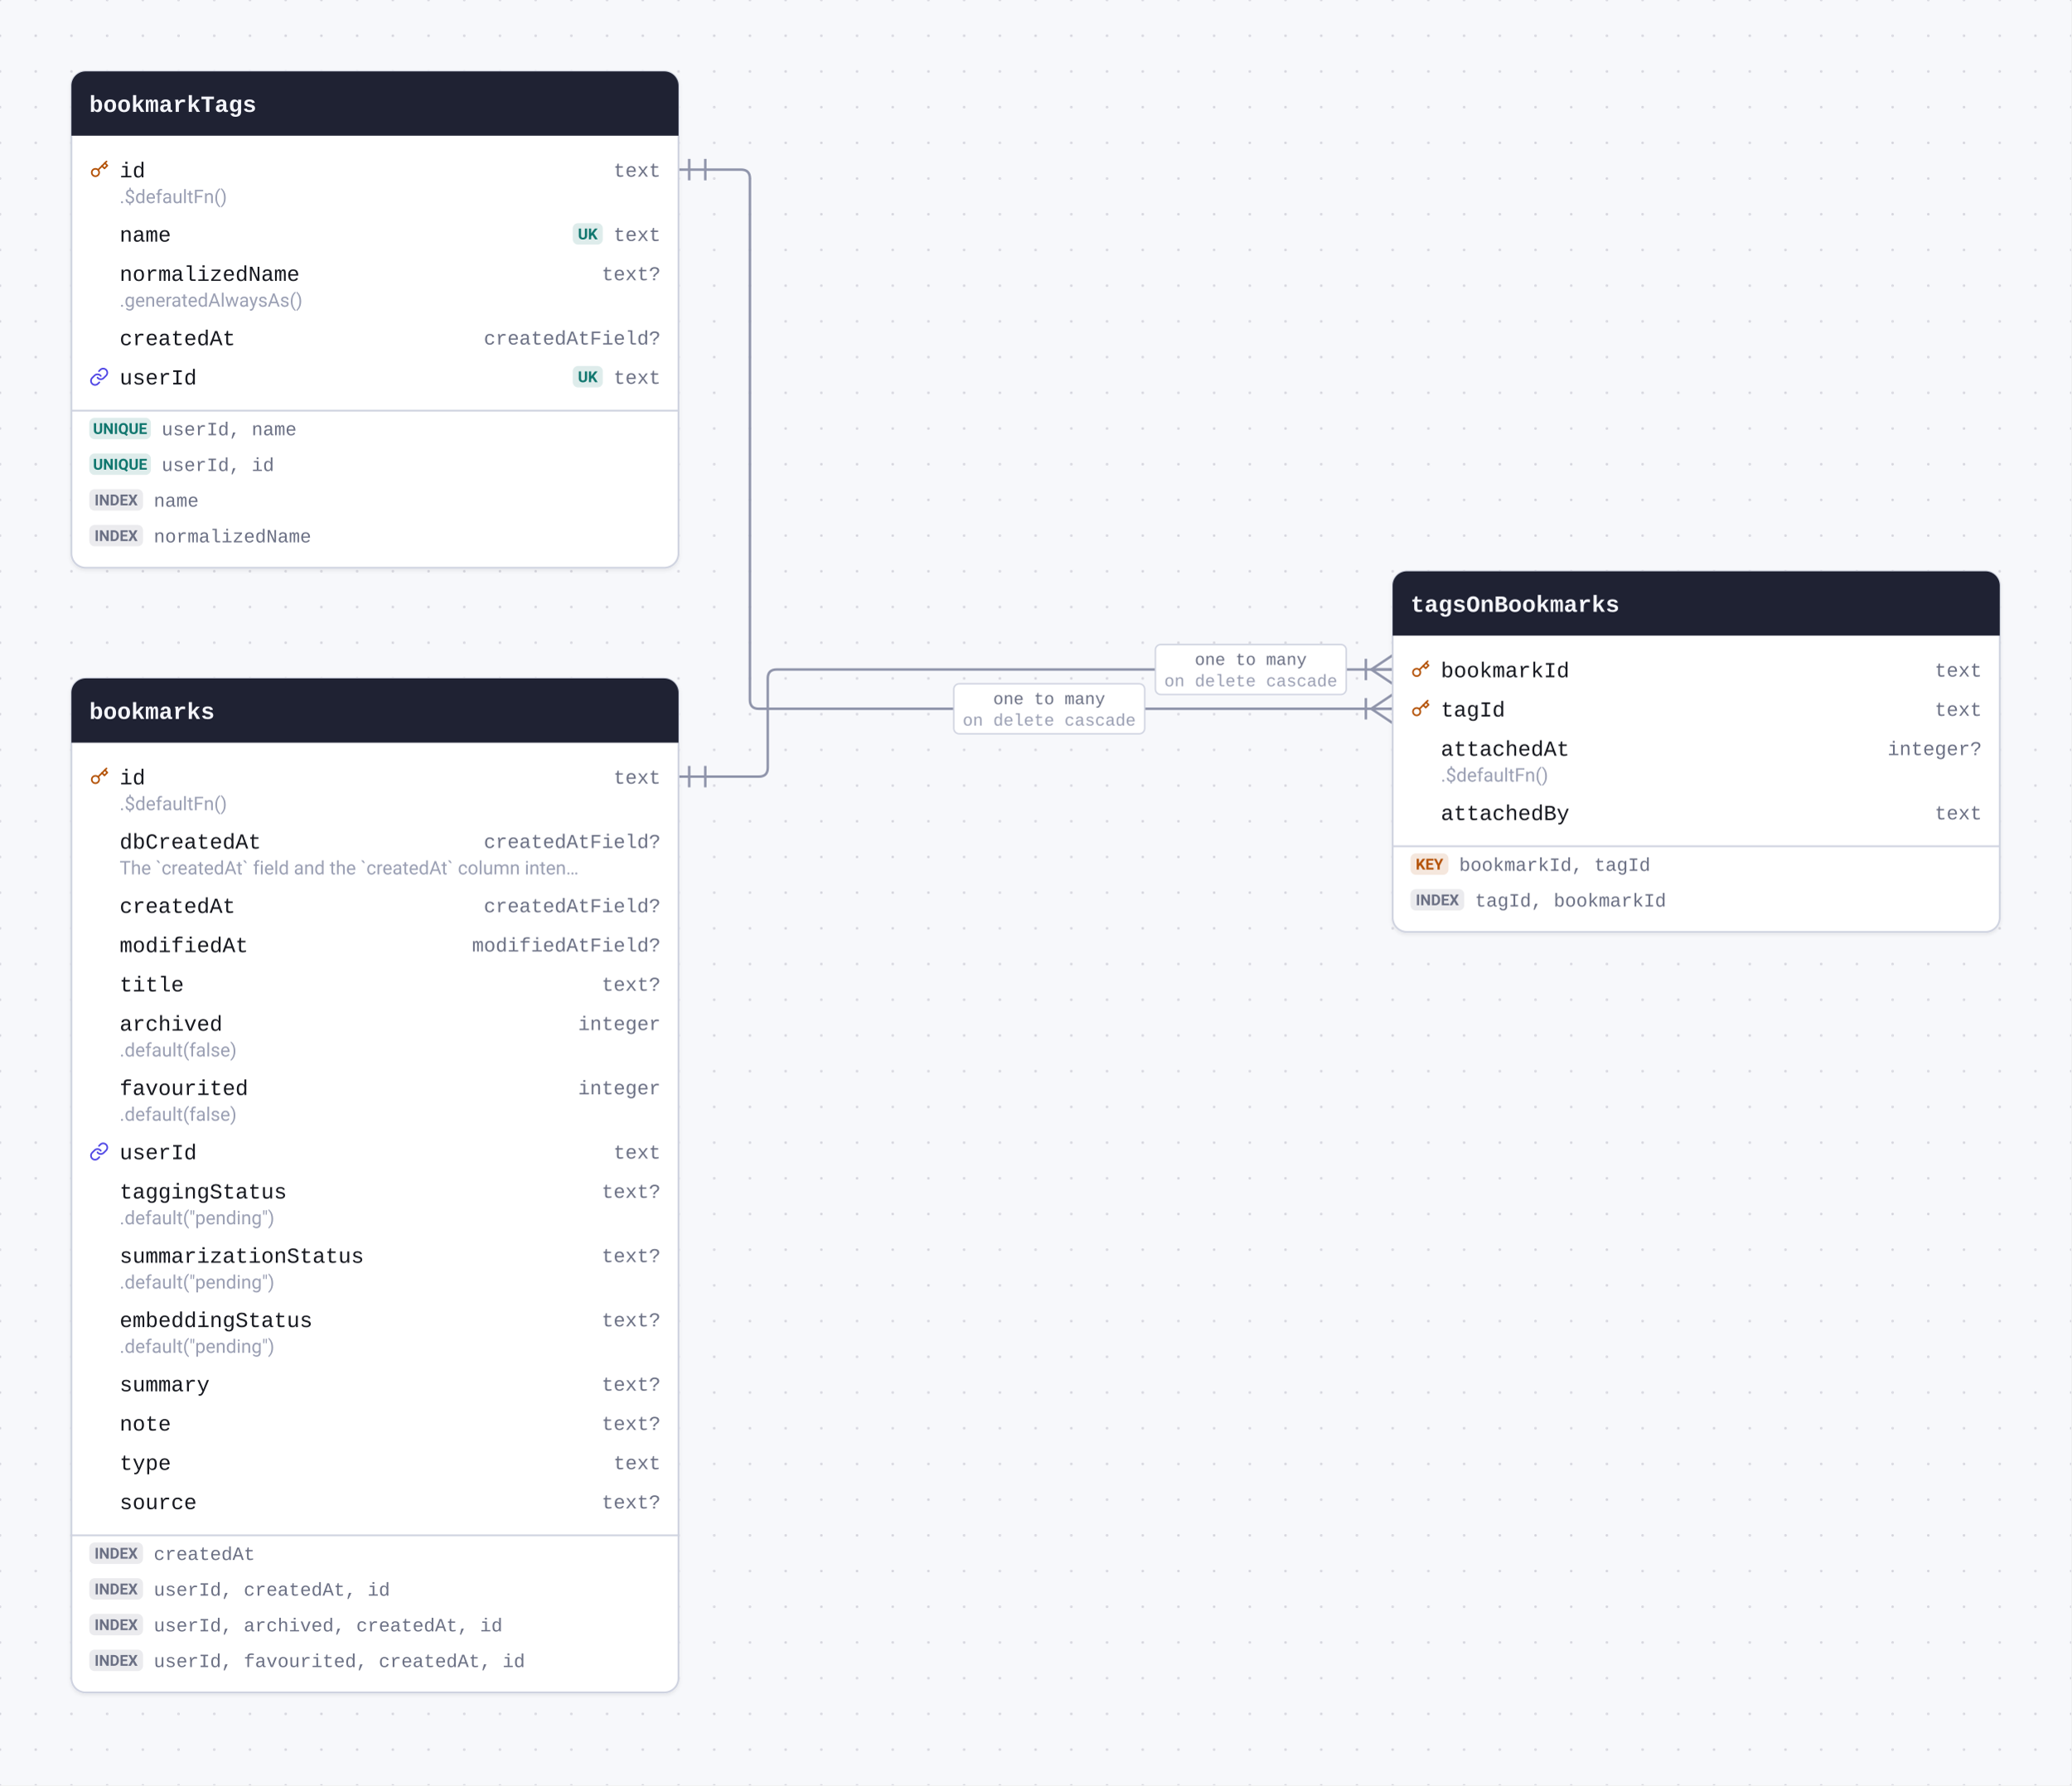
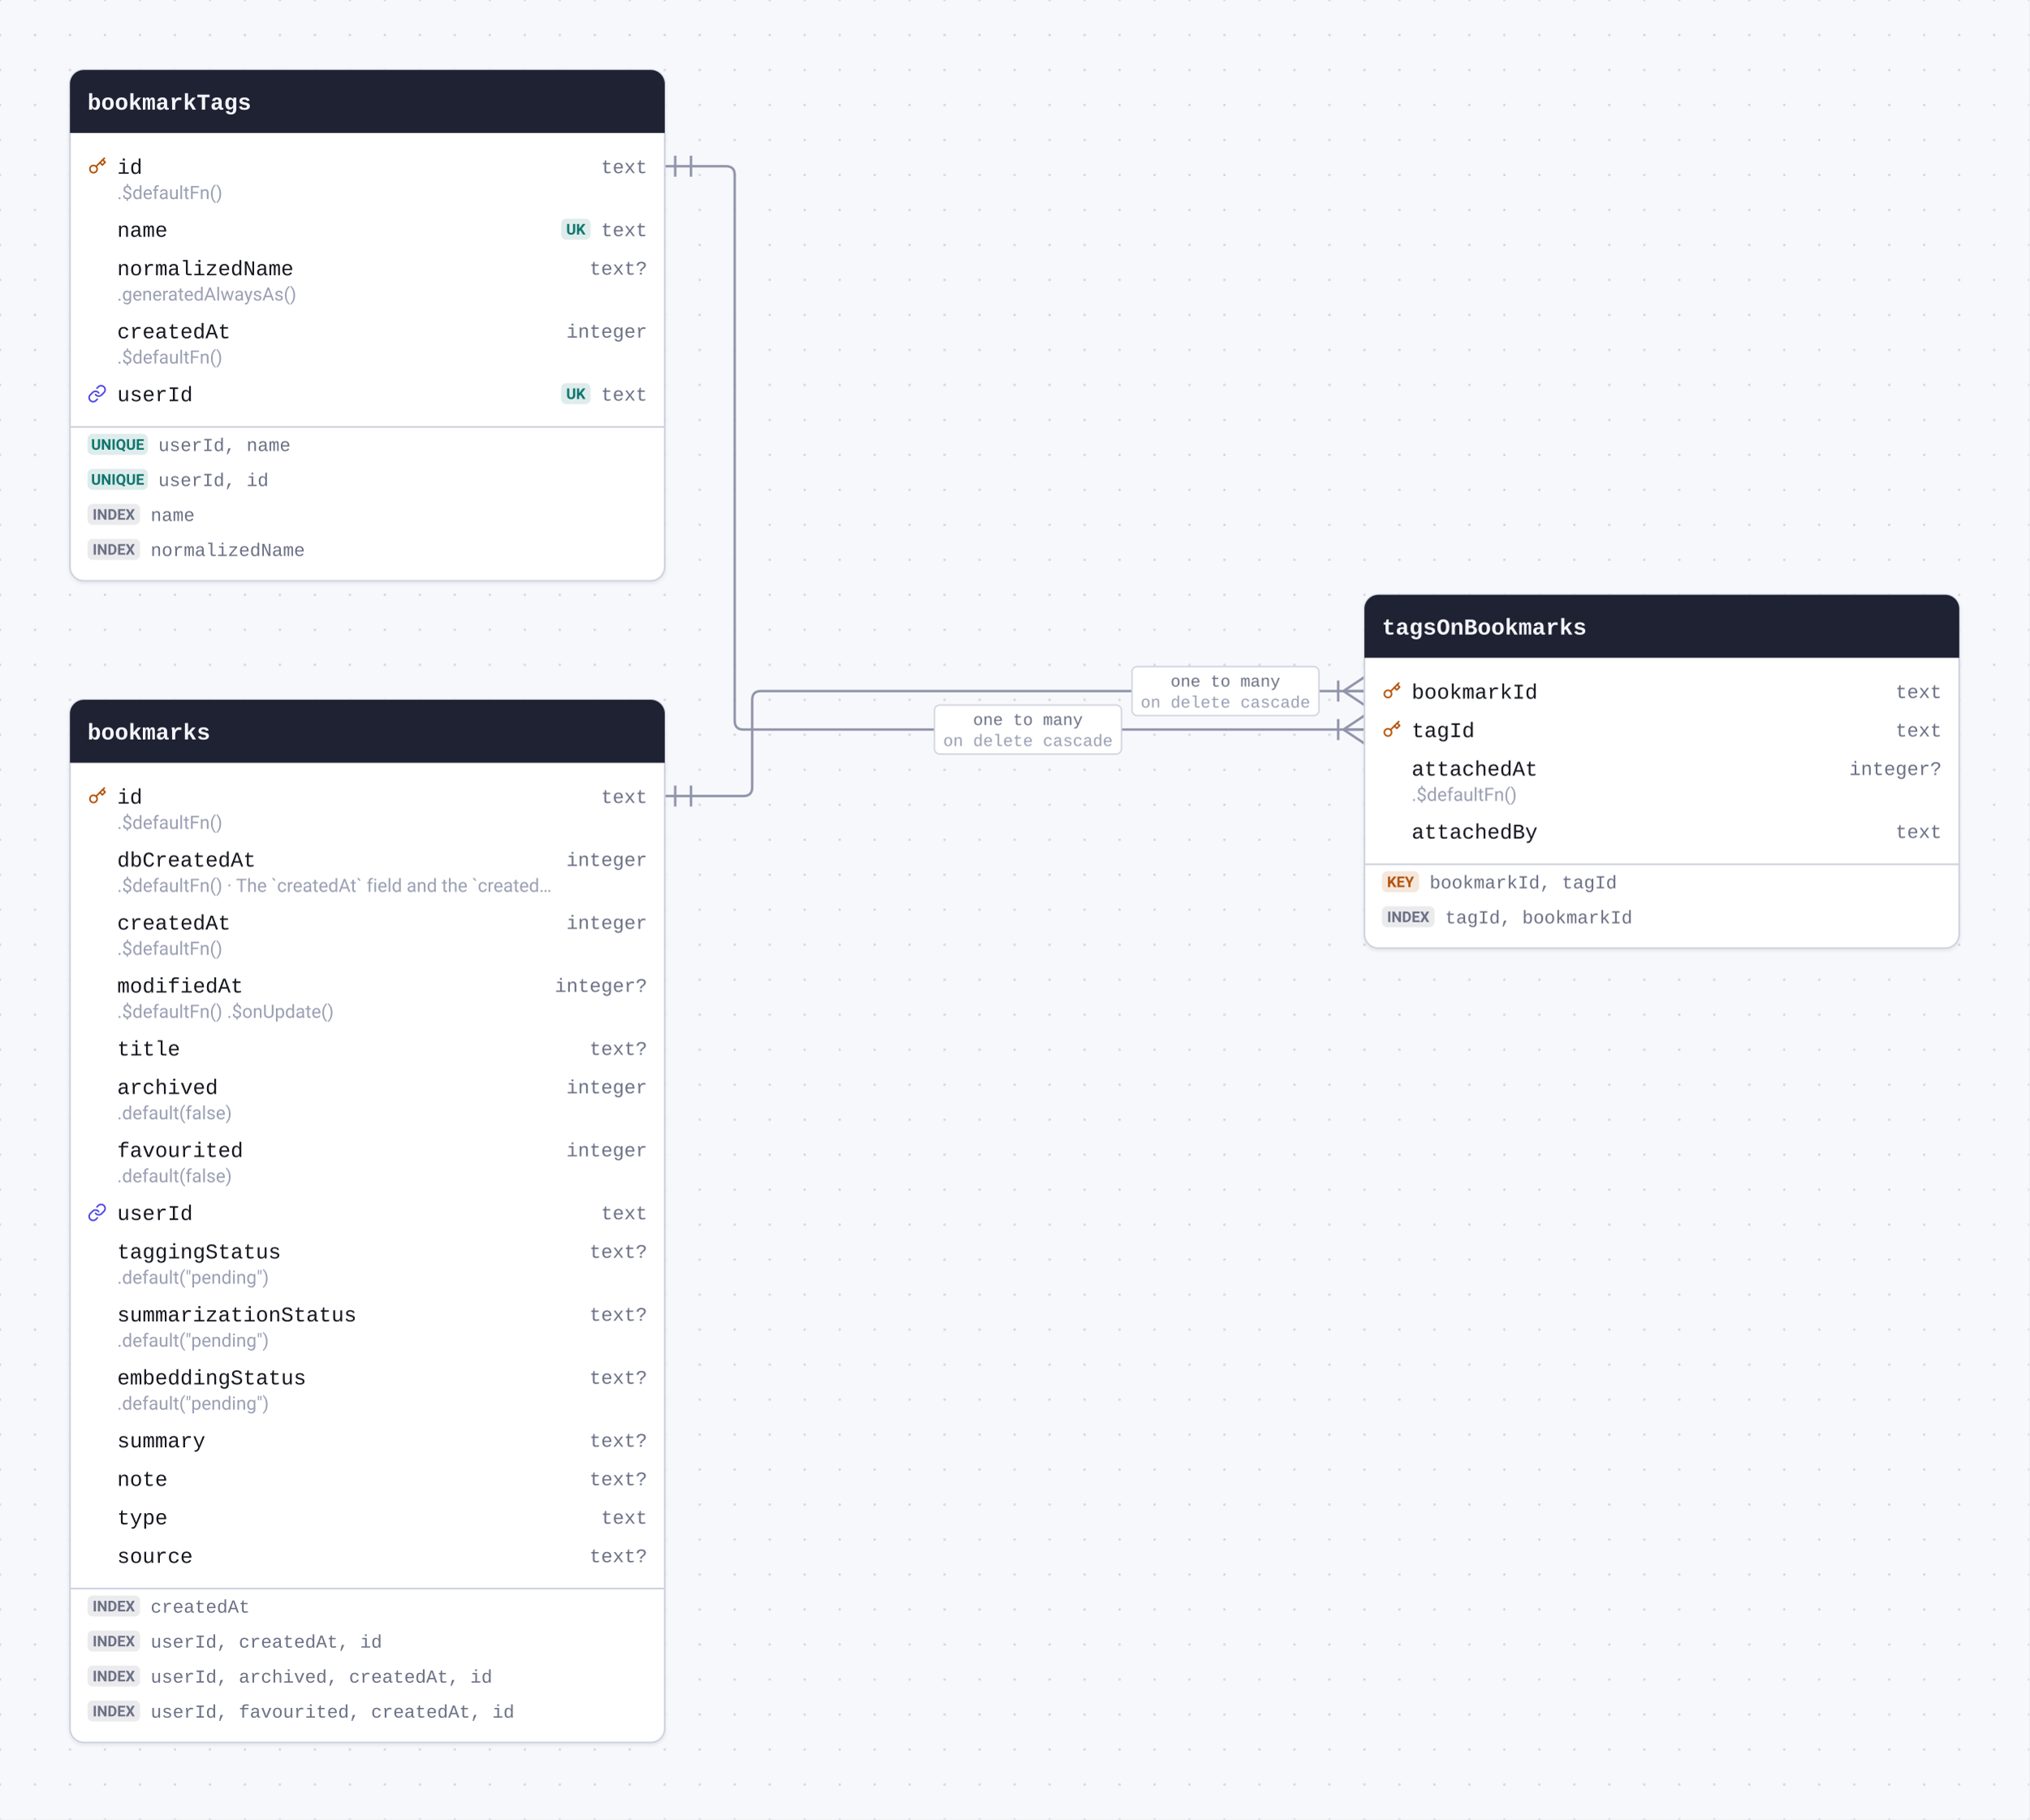
- <svg xmlns="http://www.w3.org/2000/svg" width="1160" height="1000" viewBox="0 0 1160 1000">
+ <svg xmlns="http://www.w3.org/2000/svg" width="1160" height="1040" viewBox="0 0 1160 1040">
  <defs>
    <pattern id="dots" x="-0.7" y="-0.7" width="20" height="20" patternUnits="userSpaceOnUse">
      <circle cx="0.7" cy="0.7" r="0.7" fill="#d4d4dc" />
    </pattern>
    <filter id="node-shadow" x="-5%" y="-5%" width="110%" height="115%">
      <feDropShadow dx="0" dy="1" stdDeviation="1" flood-color="#000000" flood-opacity="0.08" />
    </filter>
  </defs>
-   <rect x="0" y="0" width="1160" height="1000" fill="#f7f8fb" />
-   <rect x="0" y="0" width="1160" height="1000" fill="url(#dots)" />
+   <rect x="0" y="0" width="1160" height="1040" fill="#f7f8fb" />
+   <rect x="0" y="0" width="1160" height="1040" fill="url(#dots)" />
  <g class="relation-edge">
-     <path d="M380 435L400 435L 425,435Q 430,435 430,430L 430,380Q 430,375 435,375L760 375L780 375" fill="none" stroke="#9095ab" stroke-width="1.4" />
-     <g transform="translate(380 435) scale(-1 1)" fill="none" stroke="#9095ab" stroke-width="1.4">
+     <path d="M380 455L400 455L 425,455Q 430,455 430,450L 430,400Q 430,395 435,395L760 395L780 395" fill="none" stroke="#9095ab" stroke-width="1.4" />
+     <g transform="translate(380 455) scale(-1 1)" fill="none" stroke="#9095ab" stroke-width="1.4">
      <path d="M-6 -6 L-6 6" />
      <path d="M-15 -6 L-15 6" />
    </g>
-     <g transform="translate(780 375)" fill="none" stroke="#9095ab" stroke-width="1.4">
+     <g transform="translate(780 395)" fill="none" stroke="#9095ab" stroke-width="1.4">
      <path d="M0 -8 L-12 0 L0 8 M-12 0 L0 0" />
      <path d="M-15 -6 L-15 6" />
    </g>
  </g>
  <g class="relation-edge">
-     <path d="M380 95L400 95L 415,95Q 420,95 420,100L 420,392Q 420,397 425,397L760 397L780 397" fill="none" stroke="#9095ab" stroke-width="1.4" />
+     <path d="M380 95L400 95L 415,95Q 420,95 420,100L 420,412Q 420,417 425,417L760 417L780 417" fill="none" stroke="#9095ab" stroke-width="1.4" />
    <g transform="translate(380 95) scale(-1 1)" fill="none" stroke="#9095ab" stroke-width="1.4">
      <path d="M-6 -6 L-6 6" />
      <path d="M-15 -6 L-15 6" />
    </g>
-     <g transform="translate(780 397)" fill="none" stroke="#9095ab" stroke-width="1.4">
+     <g transform="translate(780 417)" fill="none" stroke="#9095ab" stroke-width="1.4">
      <path d="M0 -8 L-12 0 L0 8 M-12 0 L0 0" />
      <path d="M-15 -6 L-15 6" />
    </g>
  </g>
  <g class="model-node">
    <clipPath id="node-clip-0">
-       <rect x="40" y="380" width="340" height="568" rx="8" />
+       <rect x="40" y="400" width="340" height="596" rx="8" />
    </clipPath>
-     <rect x="40" y="380" width="340" height="568" rx="8" fill="#ffffff" stroke="#cfd3e0" filter="url(#node-shadow)" />
-     <rect x="40" y="380" width="340" height="36" fill="#1f2233" clip-path="url(#node-clip-0)" />
-     <text x="50" y="402.68" font-family="ui-monospace, SF Mono, Menlo, Consolas, Liberation Mono, DejaVu Sans Mono, monospace" font-size="13" font-weight="700" fill="#f4f5fa">bookmarks</text>
-     <g transform="translate(50 429.5) scale(0.46)" fill="none" stroke="#b45309" stroke-width="2" stroke-linecap="round" stroke-linejoin="round">
+     <rect x="40" y="400" width="340" height="596" rx="8" fill="#ffffff" stroke="#cfd3e0" filter="url(#node-shadow)" />
+     <rect x="40" y="400" width="340" height="36" fill="#1f2233" clip-path="url(#node-clip-0)" />
+     <text x="50" y="422.68" font-family="ui-monospace, SF Mono, Menlo, Consolas, Liberation Mono, DejaVu Sans Mono, monospace" font-size="13" font-weight="700" fill="#f4f5fa">bookmarks</text>
+     <g transform="translate(50 449.5) scale(0.46)" fill="none" stroke="#b45309" stroke-width="2" stroke-linecap="round" stroke-linejoin="round">
      <circle cx="7.5" cy="15.5" r="4.5" />
      <path d="m21 2-9.6 9.6" />
      <path d="m15.5 7.5 3 3L22 7l-3-3" />
    </g>
-     <text x="67" y="439.32" font-family="ui-monospace, SF Mono, Menlo, Consolas, Liberation Mono, DejaVu Sans Mono, monospace" font-size="12" fill="#16181f">id</text>
-     <text x="370" y="438.96" font-family="ui-monospace, SF Mono, Menlo, Consolas, Liberation Mono, DejaVu Sans Mono, monospace" font-size="11" text-anchor="end" fill="#6b7084">text</text>
-     <text x="67" y="453.78" font-family="ui-sans-serif, -apple-system, Segoe UI, Roboto, Helvetica Neue, Arial, DejaVu Sans, sans-serif" font-size="10.5" fill="#9a9fb3">.$defaultFn()</text>
-     <text x="67" y="475.32" font-family="ui-monospace, SF Mono, Menlo, Consolas, Liberation Mono, DejaVu Sans Mono, monospace" font-size="12" fill="#16181f">dbCreatedAt</text>
-     <text x="370" y="474.96" font-family="ui-monospace, SF Mono, Menlo, Consolas, Liberation Mono, DejaVu Sans Mono, monospace" font-size="11" text-anchor="end" fill="#6b7084">createdAtField?</text>
-     <text x="67" y="489.78" font-family="ui-sans-serif, -apple-system, Segoe UI, Roboto, Helvetica Neue, Arial, DejaVu Sans, sans-serif" font-size="10.5" fill="#9a9fb3">The `createdAt` field and the `createdAt` column inten…</text>
-     <text x="67" y="511.32" font-family="ui-monospace, SF Mono, Menlo, Consolas, Liberation Mono, DejaVu Sans Mono, monospace" font-size="12" fill="#16181f">createdAt</text>
-     <text x="370" y="510.96" font-family="ui-monospace, SF Mono, Menlo, Consolas, Liberation Mono, DejaVu Sans Mono, monospace" font-size="11" text-anchor="end" fill="#6b7084">createdAtField?</text>
-     <text x="67" y="533.32" font-family="ui-monospace, SF Mono, Menlo, Consolas, Liberation Mono, DejaVu Sans Mono, monospace" font-size="12" fill="#16181f">modifiedAt</text>
-     <text x="370" y="532.96" font-family="ui-monospace, SF Mono, Menlo, Consolas, Liberation Mono, DejaVu Sans Mono, monospace" font-size="11" text-anchor="end" fill="#6b7084">modifiedAtField?</text>
-     <text x="67" y="555.32" font-family="ui-monospace, SF Mono, Menlo, Consolas, Liberation Mono, DejaVu Sans Mono, monospace" font-size="12" fill="#16181f">title</text>
-     <text x="370" y="554.96" font-family="ui-monospace, SF Mono, Menlo, Consolas, Liberation Mono, DejaVu Sans Mono, monospace" font-size="11" text-anchor="end" fill="#6b7084">text?</text>
-     <text x="67" y="577.32" font-family="ui-monospace, SF Mono, Menlo, Consolas, Liberation Mono, DejaVu Sans Mono, monospace" font-size="12" fill="#16181f">archived</text>
-     <text x="370" y="576.96" font-family="ui-monospace, SF Mono, Menlo, Consolas, Liberation Mono, DejaVu Sans Mono, monospace" font-size="11" text-anchor="end" fill="#6b7084">integer</text>
-     <text x="67" y="591.78" font-family="ui-sans-serif, -apple-system, Segoe UI, Roboto, Helvetica Neue, Arial, DejaVu Sans, sans-serif" font-size="10.5" fill="#9a9fb3">.default(false)</text>
-     <text x="67" y="613.32" font-family="ui-monospace, SF Mono, Menlo, Consolas, Liberation Mono, DejaVu Sans Mono, monospace" font-size="12" fill="#16181f">favourited</text>
-     <text x="370" y="612.96" font-family="ui-monospace, SF Mono, Menlo, Consolas, Liberation Mono, DejaVu Sans Mono, monospace" font-size="11" text-anchor="end" fill="#6b7084">integer</text>
-     <text x="67" y="627.78" font-family="ui-sans-serif, -apple-system, Segoe UI, Roboto, Helvetica Neue, Arial, DejaVu Sans, sans-serif" font-size="10.5" fill="#9a9fb3">.default(false)</text>
-     <g transform="translate(50 639.5) scale(0.46)" fill="none" stroke="#4f46e5" stroke-width="2" stroke-linecap="round" stroke-linejoin="round">
+     <text x="67" y="459.32" font-family="ui-monospace, SF Mono, Menlo, Consolas, Liberation Mono, DejaVu Sans Mono, monospace" font-size="12" fill="#16181f">id</text>
+     <text x="370" y="458.96" font-family="ui-monospace, SF Mono, Menlo, Consolas, Liberation Mono, DejaVu Sans Mono, monospace" font-size="11" text-anchor="end" fill="#6b7084">text</text>
+     <text x="67" y="473.78" font-family="ui-sans-serif, -apple-system, Segoe UI, Roboto, Helvetica Neue, Arial, DejaVu Sans, sans-serif" font-size="10.5" fill="#9a9fb3">.$defaultFn()</text>
+     <text x="67" y="495.32" font-family="ui-monospace, SF Mono, Menlo, Consolas, Liberation Mono, DejaVu Sans Mono, monospace" font-size="12" fill="#16181f">dbCreatedAt</text>
+     <text x="370" y="494.96" font-family="ui-monospace, SF Mono, Menlo, Consolas, Liberation Mono, DejaVu Sans Mono, monospace" font-size="11" text-anchor="end" fill="#6b7084">integer</text>
+     <text x="67" y="509.78" font-family="ui-sans-serif, -apple-system, Segoe UI, Roboto, Helvetica Neue, Arial, DejaVu Sans, sans-serif" font-size="10.5" fill="#9a9fb3">.$defaultFn() · The `createdAt` field and the `created…</text>
+     <text x="67" y="531.32" font-family="ui-monospace, SF Mono, Menlo, Consolas, Liberation Mono, DejaVu Sans Mono, monospace" font-size="12" fill="#16181f">createdAt</text>
+     <text x="370" y="530.96" font-family="ui-monospace, SF Mono, Menlo, Consolas, Liberation Mono, DejaVu Sans Mono, monospace" font-size="11" text-anchor="end" fill="#6b7084">integer</text>
+     <text x="67" y="545.78" font-family="ui-sans-serif, -apple-system, Segoe UI, Roboto, Helvetica Neue, Arial, DejaVu Sans, sans-serif" font-size="10.5" fill="#9a9fb3">.$defaultFn()</text>
+     <text x="67" y="567.32" font-family="ui-monospace, SF Mono, Menlo, Consolas, Liberation Mono, DejaVu Sans Mono, monospace" font-size="12" fill="#16181f">modifiedAt</text>
+     <text x="370" y="566.96" font-family="ui-monospace, SF Mono, Menlo, Consolas, Liberation Mono, DejaVu Sans Mono, monospace" font-size="11" text-anchor="end" fill="#6b7084">integer?</text>
+     <text x="67" y="581.78" font-family="ui-sans-serif, -apple-system, Segoe UI, Roboto, Helvetica Neue, Arial, DejaVu Sans, sans-serif" font-size="10.5" fill="#9a9fb3">.$defaultFn() .$onUpdate()</text>
+     <text x="67" y="603.32" font-family="ui-monospace, SF Mono, Menlo, Consolas, Liberation Mono, DejaVu Sans Mono, monospace" font-size="12" fill="#16181f">title</text>
+     <text x="370" y="602.96" font-family="ui-monospace, SF Mono, Menlo, Consolas, Liberation Mono, DejaVu Sans Mono, monospace" font-size="11" text-anchor="end" fill="#6b7084">text?</text>
+     <text x="67" y="625.32" font-family="ui-monospace, SF Mono, Menlo, Consolas, Liberation Mono, DejaVu Sans Mono, monospace" font-size="12" fill="#16181f">archived</text>
+     <text x="370" y="624.96" font-family="ui-monospace, SF Mono, Menlo, Consolas, Liberation Mono, DejaVu Sans Mono, monospace" font-size="11" text-anchor="end" fill="#6b7084">integer</text>
+     <text x="67" y="639.78" font-family="ui-sans-serif, -apple-system, Segoe UI, Roboto, Helvetica Neue, Arial, DejaVu Sans, sans-serif" font-size="10.5" fill="#9a9fb3">.default(false)</text>
+     <text x="67" y="661.32" font-family="ui-monospace, SF Mono, Menlo, Consolas, Liberation Mono, DejaVu Sans Mono, monospace" font-size="12" fill="#16181f">favourited</text>
+     <text x="370" y="660.96" font-family="ui-monospace, SF Mono, Menlo, Consolas, Liberation Mono, DejaVu Sans Mono, monospace" font-size="11" text-anchor="end" fill="#6b7084">integer</text>
+     <text x="67" y="675.78" font-family="ui-sans-serif, -apple-system, Segoe UI, Roboto, Helvetica Neue, Arial, DejaVu Sans, sans-serif" font-size="10.5" fill="#9a9fb3">.default(false)</text>
+     <g transform="translate(50 687.5) scale(0.46)" fill="none" stroke="#4f46e5" stroke-width="2" stroke-linecap="round" stroke-linejoin="round">
      <path d="M10 13a5 5 0 0 0 7.54.54l3-3a5 5 0 0 0-7.07-7.07l-1.72 1.71" />
      <path d="M14 11a5 5 0 0 0-7.54-.54l-3 3a5 5 0 0 0 7.07 7.07l1.71-1.71" />
    </g>
-     <text x="67" y="649.32" font-family="ui-monospace, SF Mono, Menlo, Consolas, Liberation Mono, DejaVu Sans Mono, monospace" font-size="12" fill="#16181f">userId</text>
-     <text x="370" y="648.96" font-family="ui-monospace, SF Mono, Menlo, Consolas, Liberation Mono, DejaVu Sans Mono, monospace" font-size="11" text-anchor="end" fill="#6b7084">text</text>
-     <text x="67" y="671.32" font-family="ui-monospace, SF Mono, Menlo, Consolas, Liberation Mono, DejaVu Sans Mono, monospace" font-size="12" fill="#16181f">taggingStatus</text>
-     <text x="370" y="670.96" font-family="ui-monospace, SF Mono, Menlo, Consolas, Liberation Mono, DejaVu Sans Mono, monospace" font-size="11" text-anchor="end" fill="#6b7084">text?</text>
-     <text x="67" y="685.78" font-family="ui-sans-serif, -apple-system, Segoe UI, Roboto, Helvetica Neue, Arial, DejaVu Sans, sans-serif" font-size="10.5" fill="#9a9fb3">.default("pending")</text>
-     <text x="67" y="707.32" font-family="ui-monospace, SF Mono, Menlo, Consolas, Liberation Mono, DejaVu Sans Mono, monospace" font-size="12" fill="#16181f">summarizationStatus</text>
-     <text x="370" y="706.96" font-family="ui-monospace, SF Mono, Menlo, Consolas, Liberation Mono, DejaVu Sans Mono, monospace" font-size="11" text-anchor="end" fill="#6b7084">text?</text>
-     <text x="67" y="721.78" font-family="ui-sans-serif, -apple-system, Segoe UI, Roboto, Helvetica Neue, Arial, DejaVu Sans, sans-serif" font-size="10.5" fill="#9a9fb3">.default("pending")</text>
-     <text x="67" y="743.32" font-family="ui-monospace, SF Mono, Menlo, Consolas, Liberation Mono, DejaVu Sans Mono, monospace" font-size="12" fill="#16181f">embeddingStatus</text>
-     <text x="370" y="742.96" font-family="ui-monospace, SF Mono, Menlo, Consolas, Liberation Mono, DejaVu Sans Mono, monospace" font-size="11" text-anchor="end" fill="#6b7084">text?</text>
-     <text x="67" y="757.78" font-family="ui-sans-serif, -apple-system, Segoe UI, Roboto, Helvetica Neue, Arial, DejaVu Sans, sans-serif" font-size="10.5" fill="#9a9fb3">.default("pending")</text>
-     <text x="67" y="779.32" font-family="ui-monospace, SF Mono, Menlo, Consolas, Liberation Mono, DejaVu Sans Mono, monospace" font-size="12" fill="#16181f">summary</text>
-     <text x="370" y="778.96" font-family="ui-monospace, SF Mono, Menlo, Consolas, Liberation Mono, DejaVu Sans Mono, monospace" font-size="11" text-anchor="end" fill="#6b7084">text?</text>
-     <text x="67" y="801.32" font-family="ui-monospace, SF Mono, Menlo, Consolas, Liberation Mono, DejaVu Sans Mono, monospace" font-size="12" fill="#16181f">note</text>
-     <text x="370" y="800.96" font-family="ui-monospace, SF Mono, Menlo, Consolas, Liberation Mono, DejaVu Sans Mono, monospace" font-size="11" text-anchor="end" fill="#6b7084">text?</text>
-     <text x="67" y="823.32" font-family="ui-monospace, SF Mono, Menlo, Consolas, Liberation Mono, DejaVu Sans Mono, monospace" font-size="12" fill="#16181f">type</text>
-     <text x="370" y="822.96" font-family="ui-monospace, SF Mono, Menlo, Consolas, Liberation Mono, DejaVu Sans Mono, monospace" font-size="11" text-anchor="end" fill="#6b7084">text</text>
-     <text x="67" y="845.32" font-family="ui-monospace, SF Mono, Menlo, Consolas, Liberation Mono, DejaVu Sans Mono, monospace" font-size="12" fill="#16181f">source</text>
-     <text x="370" y="844.96" font-family="ui-monospace, SF Mono, Menlo, Consolas, Liberation Mono, DejaVu Sans Mono, monospace" font-size="11" text-anchor="end" fill="#6b7084">text?</text>
-     <path d="M40 860H380" stroke="#cfd3e0" stroke-width="1" />
-     <rect x="50" y="864" width="30.1" height="12" rx="3" fill="#6b7084" fill-opacity="0.14" />
-     <text x="65.05" y="873.06" font-family="ui-sans-serif, -apple-system, Segoe UI, Roboto, Helvetica Neue, Arial, DejaVu Sans, sans-serif" font-size="8.5" font-weight="600" text-anchor="middle" fill="#6b7084">INDEX</text>
-     <text x="86.1" y="873.78" font-family="ui-monospace, SF Mono, Menlo, Consolas, Liberation Mono, DejaVu Sans Mono, monospace" font-size="10.5" fill="#6b7084">createdAt</text>
-     <rect x="50" y="884" width="30.1" height="12" rx="3" fill="#6b7084" fill-opacity="0.14" />
-     <text x="65.05" y="893.06" font-family="ui-sans-serif, -apple-system, Segoe UI, Roboto, Helvetica Neue, Arial, DejaVu Sans, sans-serif" font-size="8.5" font-weight="600" text-anchor="middle" fill="#6b7084">INDEX</text>
-     <text x="86.1" y="893.78" font-family="ui-monospace, SF Mono, Menlo, Consolas, Liberation Mono, DejaVu Sans Mono, monospace" font-size="10.5" fill="#6b7084">userId, createdAt, id</text>
-     <rect x="50" y="904" width="30.1" height="12" rx="3" fill="#6b7084" fill-opacity="0.14" />
-     <text x="65.05" y="913.06" font-family="ui-sans-serif, -apple-system, Segoe UI, Roboto, Helvetica Neue, Arial, DejaVu Sans, sans-serif" font-size="8.5" font-weight="600" text-anchor="middle" fill="#6b7084">INDEX</text>
-     <text x="86.1" y="913.78" font-family="ui-monospace, SF Mono, Menlo, Consolas, Liberation Mono, DejaVu Sans Mono, monospace" font-size="10.5" fill="#6b7084">userId, archived, createdAt, id</text>
-     <rect x="50" y="924" width="30.1" height="12" rx="3" fill="#6b7084" fill-opacity="0.14" />
-     <text x="65.05" y="933.06" font-family="ui-sans-serif, -apple-system, Segoe UI, Roboto, Helvetica Neue, Arial, DejaVu Sans, sans-serif" font-size="8.5" font-weight="600" text-anchor="middle" fill="#6b7084">INDEX</text>
-     <text x="86.1" y="933.78" font-family="ui-monospace, SF Mono, Menlo, Consolas, Liberation Mono, DejaVu Sans Mono, monospace" font-size="10.5" fill="#6b7084">userId, favourited, createdAt, id</text>
+     <text x="67" y="697.32" font-family="ui-monospace, SF Mono, Menlo, Consolas, Liberation Mono, DejaVu Sans Mono, monospace" font-size="12" fill="#16181f">userId</text>
+     <text x="370" y="696.96" font-family="ui-monospace, SF Mono, Menlo, Consolas, Liberation Mono, DejaVu Sans Mono, monospace" font-size="11" text-anchor="end" fill="#6b7084">text</text>
+     <text x="67" y="719.32" font-family="ui-monospace, SF Mono, Menlo, Consolas, Liberation Mono, DejaVu Sans Mono, monospace" font-size="12" fill="#16181f">taggingStatus</text>
+     <text x="370" y="718.96" font-family="ui-monospace, SF Mono, Menlo, Consolas, Liberation Mono, DejaVu Sans Mono, monospace" font-size="11" text-anchor="end" fill="#6b7084">text?</text>
+     <text x="67" y="733.78" font-family="ui-sans-serif, -apple-system, Segoe UI, Roboto, Helvetica Neue, Arial, DejaVu Sans, sans-serif" font-size="10.5" fill="#9a9fb3">.default("pending")</text>
+     <text x="67" y="755.32" font-family="ui-monospace, SF Mono, Menlo, Consolas, Liberation Mono, DejaVu Sans Mono, monospace" font-size="12" fill="#16181f">summarizationStatus</text>
+     <text x="370" y="754.96" font-family="ui-monospace, SF Mono, Menlo, Consolas, Liberation Mono, DejaVu Sans Mono, monospace" font-size="11" text-anchor="end" fill="#6b7084">text?</text>
+     <text x="67" y="769.78" font-family="ui-sans-serif, -apple-system, Segoe UI, Roboto, Helvetica Neue, Arial, DejaVu Sans, sans-serif" font-size="10.5" fill="#9a9fb3">.default("pending")</text>
+     <text x="67" y="791.32" font-family="ui-monospace, SF Mono, Menlo, Consolas, Liberation Mono, DejaVu Sans Mono, monospace" font-size="12" fill="#16181f">embeddingStatus</text>
+     <text x="370" y="790.96" font-family="ui-monospace, SF Mono, Menlo, Consolas, Liberation Mono, DejaVu Sans Mono, monospace" font-size="11" text-anchor="end" fill="#6b7084">text?</text>
+     <text x="67" y="805.78" font-family="ui-sans-serif, -apple-system, Segoe UI, Roboto, Helvetica Neue, Arial, DejaVu Sans, sans-serif" font-size="10.5" fill="#9a9fb3">.default("pending")</text>
+     <text x="67" y="827.32" font-family="ui-monospace, SF Mono, Menlo, Consolas, Liberation Mono, DejaVu Sans Mono, monospace" font-size="12" fill="#16181f">summary</text>
+     <text x="370" y="826.96" font-family="ui-monospace, SF Mono, Menlo, Consolas, Liberation Mono, DejaVu Sans Mono, monospace" font-size="11" text-anchor="end" fill="#6b7084">text?</text>
+     <text x="67" y="849.32" font-family="ui-monospace, SF Mono, Menlo, Consolas, Liberation Mono, DejaVu Sans Mono, monospace" font-size="12" fill="#16181f">note</text>
+     <text x="370" y="848.96" font-family="ui-monospace, SF Mono, Menlo, Consolas, Liberation Mono, DejaVu Sans Mono, monospace" font-size="11" text-anchor="end" fill="#6b7084">text?</text>
+     <text x="67" y="871.32" font-family="ui-monospace, SF Mono, Menlo, Consolas, Liberation Mono, DejaVu Sans Mono, monospace" font-size="12" fill="#16181f">type</text>
+     <text x="370" y="870.96" font-family="ui-monospace, SF Mono, Menlo, Consolas, Liberation Mono, DejaVu Sans Mono, monospace" font-size="11" text-anchor="end" fill="#6b7084">text</text>
+     <text x="67" y="893.32" font-family="ui-monospace, SF Mono, Menlo, Consolas, Liberation Mono, DejaVu Sans Mono, monospace" font-size="12" fill="#16181f">source</text>
+     <text x="370" y="892.96" font-family="ui-monospace, SF Mono, Menlo, Consolas, Liberation Mono, DejaVu Sans Mono, monospace" font-size="11" text-anchor="end" fill="#6b7084">text?</text>
+     <path d="M40 908H380" stroke="#cfd3e0" stroke-width="1" />
+     <rect x="50" y="912" width="30.1" height="12" rx="3" fill="#6b7084" fill-opacity="0.14" />
+     <text x="65.05" y="921.06" font-family="ui-sans-serif, -apple-system, Segoe UI, Roboto, Helvetica Neue, Arial, DejaVu Sans, sans-serif" font-size="8.5" font-weight="600" text-anchor="middle" fill="#6b7084">INDEX</text>
+     <text x="86.1" y="921.78" font-family="ui-monospace, SF Mono, Menlo, Consolas, Liberation Mono, DejaVu Sans Mono, monospace" font-size="10.5" fill="#6b7084">createdAt</text>
+     <rect x="50" y="932" width="30.1" height="12" rx="3" fill="#6b7084" fill-opacity="0.14" />
+     <text x="65.05" y="941.06" font-family="ui-sans-serif, -apple-system, Segoe UI, Roboto, Helvetica Neue, Arial, DejaVu Sans, sans-serif" font-size="8.5" font-weight="600" text-anchor="middle" fill="#6b7084">INDEX</text>
+     <text x="86.1" y="941.78" font-family="ui-monospace, SF Mono, Menlo, Consolas, Liberation Mono, DejaVu Sans Mono, monospace" font-size="10.5" fill="#6b7084">userId, createdAt, id</text>
+     <rect x="50" y="952" width="30.1" height="12" rx="3" fill="#6b7084" fill-opacity="0.14" />
+     <text x="65.05" y="961.06" font-family="ui-sans-serif, -apple-system, Segoe UI, Roboto, Helvetica Neue, Arial, DejaVu Sans, sans-serif" font-size="8.5" font-weight="600" text-anchor="middle" fill="#6b7084">INDEX</text>
+     <text x="86.1" y="961.78" font-family="ui-monospace, SF Mono, Menlo, Consolas, Liberation Mono, DejaVu Sans Mono, monospace" font-size="10.5" fill="#6b7084">userId, archived, createdAt, id</text>
+     <rect x="50" y="972" width="30.1" height="12" rx="3" fill="#6b7084" fill-opacity="0.14" />
+     <text x="65.05" y="981.06" font-family="ui-sans-serif, -apple-system, Segoe UI, Roboto, Helvetica Neue, Arial, DejaVu Sans, sans-serif" font-size="8.5" font-weight="600" text-anchor="middle" fill="#6b7084">INDEX</text>
+     <text x="86.1" y="981.78" font-family="ui-monospace, SF Mono, Menlo, Consolas, Liberation Mono, DejaVu Sans Mono, monospace" font-size="10.5" fill="#6b7084">userId, favourited, createdAt, id</text>
  </g>
  <g class="model-node">
    <clipPath id="node-clip-1">
-       <rect x="40" y="40" width="340" height="278" rx="8" />
+       <rect x="40" y="40" width="340" height="292" rx="8" />
    </clipPath>
-     <rect x="40" y="40" width="340" height="278" rx="8" fill="#ffffff" stroke="#cfd3e0" filter="url(#node-shadow)" />
+     <rect x="40" y="40" width="340" height="292" rx="8" fill="#ffffff" stroke="#cfd3e0" filter="url(#node-shadow)" />
    <rect x="40" y="40" width="340" height="36" fill="#1f2233" clip-path="url(#node-clip-1)" />
    <text x="50" y="62.68" font-family="ui-monospace, SF Mono, Menlo, Consolas, Liberation Mono, DejaVu Sans Mono, monospace" font-size="13" font-weight="700" fill="#f4f5fa">bookmarkTags</text>
    <g transform="translate(50 89.5) scale(0.46)" fill="none" stroke="#b45309" stroke-width="2" stroke-linecap="round" stroke-linejoin="round">
      <circle cx="7.5" cy="15.5" r="4.5" />
      <path d="m21 2-9.6 9.6" />
      <path d="m15.5 7.5 3 3L22 7l-3-3" />
    </g>
    <text x="67" y="99.32" font-family="ui-monospace, SF Mono, Menlo, Consolas, Liberation Mono, DejaVu Sans Mono, monospace" font-size="12" fill="#16181f">id</text>
    <text x="370" y="98.96" font-family="ui-monospace, SF Mono, Menlo, Consolas, Liberation Mono, DejaVu Sans Mono, monospace" font-size="11" text-anchor="end" fill="#6b7084">text</text>
    <text x="67" y="113.78" font-family="ui-sans-serif, -apple-system, Segoe UI, Roboto, Helvetica Neue, Arial, DejaVu Sans, sans-serif" font-size="10.5" fill="#9a9fb3">.$defaultFn()</text>
    <rect x="320.76" y="125" width="16.84" height="12" rx="3" fill="#0f766e" fill-opacity="0.14" />
    <text x="329.18" y="134.06" font-family="ui-sans-serif, -apple-system, Segoe UI, Roboto, Helvetica Neue, Arial, DejaVu Sans, sans-serif" font-size="8.5" font-weight="600" text-anchor="middle" fill="#0f766e">UK</text>
    <text x="67" y="135.32" font-family="ui-monospace, SF Mono, Menlo, Consolas, Liberation Mono, DejaVu Sans Mono, monospace" font-size="12" fill="#16181f">name</text>
    <text x="370" y="134.96" font-family="ui-monospace, SF Mono, Menlo, Consolas, Liberation Mono, DejaVu Sans Mono, monospace" font-size="11" text-anchor="end" fill="#6b7084">text</text>
    <text x="67" y="157.32" font-family="ui-monospace, SF Mono, Menlo, Consolas, Liberation Mono, DejaVu Sans Mono, monospace" font-size="12" fill="#16181f">normalizedName</text>
    <text x="370" y="156.96" font-family="ui-monospace, SF Mono, Menlo, Consolas, Liberation Mono, DejaVu Sans Mono, monospace" font-size="11" text-anchor="end" fill="#6b7084">text?</text>
    <text x="67" y="171.78" font-family="ui-sans-serif, -apple-system, Segoe UI, Roboto, Helvetica Neue, Arial, DejaVu Sans, sans-serif" font-size="10.5" fill="#9a9fb3">.generatedAlwaysAs()</text>
    <text x="67" y="193.32" font-family="ui-monospace, SF Mono, Menlo, Consolas, Liberation Mono, DejaVu Sans Mono, monospace" font-size="12" fill="#16181f">createdAt</text>
-     <text x="370" y="192.96" font-family="ui-monospace, SF Mono, Menlo, Consolas, Liberation Mono, DejaVu Sans Mono, monospace" font-size="11" text-anchor="end" fill="#6b7084">createdAtField?</text>
-     <g transform="translate(50 205.5) scale(0.46)" fill="none" stroke="#4f46e5" stroke-width="2" stroke-linecap="round" stroke-linejoin="round">
+     <text x="370" y="192.96" font-family="ui-monospace, SF Mono, Menlo, Consolas, Liberation Mono, DejaVu Sans Mono, monospace" font-size="11" text-anchor="end" fill="#6b7084">integer</text>
+     <text x="67" y="207.78" font-family="ui-sans-serif, -apple-system, Segoe UI, Roboto, Helvetica Neue, Arial, DejaVu Sans, sans-serif" font-size="10.5" fill="#9a9fb3">.$defaultFn()</text>
+     <g transform="translate(50 219.5) scale(0.46)" fill="none" stroke="#4f46e5" stroke-width="2" stroke-linecap="round" stroke-linejoin="round">
      <path d="M10 13a5 5 0 0 0 7.54.54l3-3a5 5 0 0 0-7.07-7.07l-1.72 1.71" />
      <path d="M14 11a5 5 0 0 0-7.54-.54l-3 3a5 5 0 0 0 7.07 7.07l1.71-1.71" />
    </g>
-     <rect x="320.76" y="205" width="16.84" height="12" rx="3" fill="#0f766e" fill-opacity="0.14" />
-     <text x="329.18" y="214.06" font-family="ui-sans-serif, -apple-system, Segoe UI, Roboto, Helvetica Neue, Arial, DejaVu Sans, sans-serif" font-size="8.5" font-weight="600" text-anchor="middle" fill="#0f766e">UK</text>
-     <text x="67" y="215.32" font-family="ui-monospace, SF Mono, Menlo, Consolas, Liberation Mono, DejaVu Sans Mono, monospace" font-size="12" fill="#16181f">userId</text>
-     <text x="370" y="214.96" font-family="ui-monospace, SF Mono, Menlo, Consolas, Liberation Mono, DejaVu Sans Mono, monospace" font-size="11" text-anchor="end" fill="#6b7084">text</text>
-     <path d="M40 230H380" stroke="#cfd3e0" stroke-width="1" />
-     <rect x="50" y="234" width="34.52" height="12" rx="3" fill="#0f766e" fill-opacity="0.14" />
-     <text x="67.26" y="243.06" font-family="ui-sans-serif, -apple-system, Segoe UI, Roboto, Helvetica Neue, Arial, DejaVu Sans, sans-serif" font-size="8.5" font-weight="600" text-anchor="middle" fill="#0f766e">UNIQUE</text>
-     <text x="90.52" y="243.78" font-family="ui-monospace, SF Mono, Menlo, Consolas, Liberation Mono, DejaVu Sans Mono, monospace" font-size="10.5" fill="#6b7084">userId, name</text>
-     <rect x="50" y="254" width="34.52" height="12" rx="3" fill="#0f766e" fill-opacity="0.14" />
-     <text x="67.26" y="263.06" font-family="ui-sans-serif, -apple-system, Segoe UI, Roboto, Helvetica Neue, Arial, DejaVu Sans, sans-serif" font-size="8.5" font-weight="600" text-anchor="middle" fill="#0f766e">UNIQUE</text>
-     <text x="90.52" y="263.78" font-family="ui-monospace, SF Mono, Menlo, Consolas, Liberation Mono, DejaVu Sans Mono, monospace" font-size="10.5" fill="#6b7084">userId, id</text>
-     <rect x="50" y="274" width="30.1" height="12" rx="3" fill="#6b7084" fill-opacity="0.14" />
-     <text x="65.05" y="283.06" font-family="ui-sans-serif, -apple-system, Segoe UI, Roboto, Helvetica Neue, Arial, DejaVu Sans, sans-serif" font-size="8.5" font-weight="600" text-anchor="middle" fill="#6b7084">INDEX</text>
-     <text x="86.1" y="283.78" font-family="ui-monospace, SF Mono, Menlo, Consolas, Liberation Mono, DejaVu Sans Mono, monospace" font-size="10.5" fill="#6b7084">name</text>
-     <rect x="50" y="294" width="30.1" height="12" rx="3" fill="#6b7084" fill-opacity="0.14" />
-     <text x="65.05" y="303.06" font-family="ui-sans-serif, -apple-system, Segoe UI, Roboto, Helvetica Neue, Arial, DejaVu Sans, sans-serif" font-size="8.5" font-weight="600" text-anchor="middle" fill="#6b7084">INDEX</text>
-     <text x="86.1" y="303.78" font-family="ui-monospace, SF Mono, Menlo, Consolas, Liberation Mono, DejaVu Sans Mono, monospace" font-size="10.5" fill="#6b7084">normalizedName</text>
+     <rect x="320.76" y="219" width="16.84" height="12" rx="3" fill="#0f766e" fill-opacity="0.14" />
+     <text x="329.18" y="228.06" font-family="ui-sans-serif, -apple-system, Segoe UI, Roboto, Helvetica Neue, Arial, DejaVu Sans, sans-serif" font-size="8.5" font-weight="600" text-anchor="middle" fill="#0f766e">UK</text>
+     <text x="67" y="229.32" font-family="ui-monospace, SF Mono, Menlo, Consolas, Liberation Mono, DejaVu Sans Mono, monospace" font-size="12" fill="#16181f">userId</text>
+     <text x="370" y="228.96" font-family="ui-monospace, SF Mono, Menlo, Consolas, Liberation Mono, DejaVu Sans Mono, monospace" font-size="11" text-anchor="end" fill="#6b7084">text</text>
+     <path d="M40 244H380" stroke="#cfd3e0" stroke-width="1" />
+     <rect x="50" y="248" width="34.52" height="12" rx="3" fill="#0f766e" fill-opacity="0.14" />
+     <text x="67.26" y="257.06" font-family="ui-sans-serif, -apple-system, Segoe UI, Roboto, Helvetica Neue, Arial, DejaVu Sans, sans-serif" font-size="8.5" font-weight="600" text-anchor="middle" fill="#0f766e">UNIQUE</text>
+     <text x="90.52" y="257.78" font-family="ui-monospace, SF Mono, Menlo, Consolas, Liberation Mono, DejaVu Sans Mono, monospace" font-size="10.5" fill="#6b7084">userId, name</text>
+     <rect x="50" y="268" width="34.52" height="12" rx="3" fill="#0f766e" fill-opacity="0.14" />
+     <text x="67.26" y="277.06" font-family="ui-sans-serif, -apple-system, Segoe UI, Roboto, Helvetica Neue, Arial, DejaVu Sans, sans-serif" font-size="8.5" font-weight="600" text-anchor="middle" fill="#0f766e">UNIQUE</text>
+     <text x="90.52" y="277.78" font-family="ui-monospace, SF Mono, Menlo, Consolas, Liberation Mono, DejaVu Sans Mono, monospace" font-size="10.5" fill="#6b7084">userId, id</text>
+     <rect x="50" y="288" width="30.1" height="12" rx="3" fill="#6b7084" fill-opacity="0.14" />
+     <text x="65.05" y="297.06" font-family="ui-sans-serif, -apple-system, Segoe UI, Roboto, Helvetica Neue, Arial, DejaVu Sans, sans-serif" font-size="8.5" font-weight="600" text-anchor="middle" fill="#6b7084">INDEX</text>
+     <text x="86.1" y="297.78" font-family="ui-monospace, SF Mono, Menlo, Consolas, Liberation Mono, DejaVu Sans Mono, monospace" font-size="10.5" fill="#6b7084">name</text>
+     <rect x="50" y="308" width="30.1" height="12" rx="3" fill="#6b7084" fill-opacity="0.14" />
+     <text x="65.05" y="317.06" font-family="ui-sans-serif, -apple-system, Segoe UI, Roboto, Helvetica Neue, Arial, DejaVu Sans, sans-serif" font-size="8.5" font-weight="600" text-anchor="middle" fill="#6b7084">INDEX</text>
+     <text x="86.1" y="317.78" font-family="ui-monospace, SF Mono, Menlo, Consolas, Liberation Mono, DejaVu Sans Mono, monospace" font-size="10.5" fill="#6b7084">normalizedName</text>
  </g>
  <g class="model-node">
    <clipPath id="node-clip-2">
-       <rect x="780" y="320" width="340" height="202" rx="8" />
+       <rect x="780" y="340" width="340" height="202" rx="8" />
    </clipPath>
-     <rect x="780" y="320" width="340" height="202" rx="8" fill="#ffffff" stroke="#cfd3e0" filter="url(#node-shadow)" />
-     <rect x="780" y="320" width="340" height="36" fill="#1f2233" clip-path="url(#node-clip-2)" />
-     <text x="790" y="342.68" font-family="ui-monospace, SF Mono, Menlo, Consolas, Liberation Mono, DejaVu Sans Mono, monospace" font-size="13" font-weight="700" fill="#f4f5fa">tagsOnBookmarks</text>
-     <g transform="translate(790 369.5) scale(0.46)" fill="none" stroke="#b45309" stroke-width="2" stroke-linecap="round" stroke-linejoin="round">
+     <rect x="780" y="340" width="340" height="202" rx="8" fill="#ffffff" stroke="#cfd3e0" filter="url(#node-shadow)" />
+     <rect x="780" y="340" width="340" height="36" fill="#1f2233" clip-path="url(#node-clip-2)" />
+     <text x="790" y="362.68" font-family="ui-monospace, SF Mono, Menlo, Consolas, Liberation Mono, DejaVu Sans Mono, monospace" font-size="13" font-weight="700" fill="#f4f5fa">tagsOnBookmarks</text>
+     <g transform="translate(790 389.5) scale(0.46)" fill="none" stroke="#b45309" stroke-width="2" stroke-linecap="round" stroke-linejoin="round">
      <circle cx="7.5" cy="15.5" r="4.5" />
      <path d="m21 2-9.6 9.6" />
      <path d="m15.5 7.5 3 3L22 7l-3-3" />
    </g>
-     <text x="807" y="379.32" font-family="ui-monospace, SF Mono, Menlo, Consolas, Liberation Mono, DejaVu Sans Mono, monospace" font-size="12" fill="#16181f">bookmarkId</text>
-     <text x="1110" y="378.96" font-family="ui-monospace, SF Mono, Menlo, Consolas, Liberation Mono, DejaVu Sans Mono, monospace" font-size="11" text-anchor="end" fill="#6b7084">text</text>
-     <g transform="translate(790 391.5) scale(0.46)" fill="none" stroke="#b45309" stroke-width="2" stroke-linecap="round" stroke-linejoin="round">
+     <text x="807" y="399.32" font-family="ui-monospace, SF Mono, Menlo, Consolas, Liberation Mono, DejaVu Sans Mono, monospace" font-size="12" fill="#16181f">bookmarkId</text>
+     <text x="1110" y="398.96" font-family="ui-monospace, SF Mono, Menlo, Consolas, Liberation Mono, DejaVu Sans Mono, monospace" font-size="11" text-anchor="end" fill="#6b7084">text</text>
+     <g transform="translate(790 411.5) scale(0.46)" fill="none" stroke="#b45309" stroke-width="2" stroke-linecap="round" stroke-linejoin="round">
      <circle cx="7.5" cy="15.5" r="4.5" />
      <path d="m21 2-9.6 9.6" />
      <path d="m15.5 7.5 3 3L22 7l-3-3" />
    </g>
-     <text x="807" y="401.32" font-family="ui-monospace, SF Mono, Menlo, Consolas, Liberation Mono, DejaVu Sans Mono, monospace" font-size="12" fill="#16181f">tagId</text>
-     <text x="1110" y="400.96" font-family="ui-monospace, SF Mono, Menlo, Consolas, Liberation Mono, DejaVu Sans Mono, monospace" font-size="11" text-anchor="end" fill="#6b7084">text</text>
-     <text x="807" y="423.32" font-family="ui-monospace, SF Mono, Menlo, Consolas, Liberation Mono, DejaVu Sans Mono, monospace" font-size="12" fill="#16181f">attachedAt</text>
-     <text x="1110" y="422.96" font-family="ui-monospace, SF Mono, Menlo, Consolas, Liberation Mono, DejaVu Sans Mono, monospace" font-size="11" text-anchor="end" fill="#6b7084">integer?</text>
-     <text x="807" y="437.78" font-family="ui-sans-serif, -apple-system, Segoe UI, Roboto, Helvetica Neue, Arial, DejaVu Sans, sans-serif" font-size="10.5" fill="#9a9fb3">.$defaultFn()</text>
-     <text x="807" y="459.32" font-family="ui-monospace, SF Mono, Menlo, Consolas, Liberation Mono, DejaVu Sans Mono, monospace" font-size="12" fill="#16181f">attachedBy</text>
-     <text x="1110" y="458.96" font-family="ui-monospace, SF Mono, Menlo, Consolas, Liberation Mono, DejaVu Sans Mono, monospace" font-size="11" text-anchor="end" fill="#6b7084">text</text>
-     <path d="M780 474H1120" stroke="#cfd3e0" stroke-width="1" />
-     <rect x="790" y="478" width="21.26" height="12" rx="3" fill="#b45309" fill-opacity="0.14" />
-     <text x="800.63" y="487.06" font-family="ui-sans-serif, -apple-system, Segoe UI, Roboto, Helvetica Neue, Arial, DejaVu Sans, sans-serif" font-size="8.5" font-weight="600" text-anchor="middle" fill="#b45309">KEY</text>
-     <text x="817.26" y="487.78" font-family="ui-monospace, SF Mono, Menlo, Consolas, Liberation Mono, DejaVu Sans Mono, monospace" font-size="10.5" fill="#6b7084">bookmarkId, tagId</text>
-     <rect x="790" y="498" width="30.1" height="12" rx="3" fill="#6b7084" fill-opacity="0.14" />
-     <text x="805.05" y="507.06" font-family="ui-sans-serif, -apple-system, Segoe UI, Roboto, Helvetica Neue, Arial, DejaVu Sans, sans-serif" font-size="8.5" font-weight="600" text-anchor="middle" fill="#6b7084">INDEX</text>
-     <text x="826.1" y="507.78" font-family="ui-monospace, SF Mono, Menlo, Consolas, Liberation Mono, DejaVu Sans Mono, monospace" font-size="10.5" fill="#6b7084">tagId, bookmarkId</text>
+     <text x="807" y="421.32" font-family="ui-monospace, SF Mono, Menlo, Consolas, Liberation Mono, DejaVu Sans Mono, monospace" font-size="12" fill="#16181f">tagId</text>
+     <text x="1110" y="420.96" font-family="ui-monospace, SF Mono, Menlo, Consolas, Liberation Mono, DejaVu Sans Mono, monospace" font-size="11" text-anchor="end" fill="#6b7084">text</text>
+     <text x="807" y="443.32" font-family="ui-monospace, SF Mono, Menlo, Consolas, Liberation Mono, DejaVu Sans Mono, monospace" font-size="12" fill="#16181f">attachedAt</text>
+     <text x="1110" y="442.96" font-family="ui-monospace, SF Mono, Menlo, Consolas, Liberation Mono, DejaVu Sans Mono, monospace" font-size="11" text-anchor="end" fill="#6b7084">integer?</text>
+     <text x="807" y="457.78" font-family="ui-sans-serif, -apple-system, Segoe UI, Roboto, Helvetica Neue, Arial, DejaVu Sans, sans-serif" font-size="10.5" fill="#9a9fb3">.$defaultFn()</text>
+     <text x="807" y="479.32" font-family="ui-monospace, SF Mono, Menlo, Consolas, Liberation Mono, DejaVu Sans Mono, monospace" font-size="12" fill="#16181f">attachedBy</text>
+     <text x="1110" y="478.96" font-family="ui-monospace, SF Mono, Menlo, Consolas, Liberation Mono, DejaVu Sans Mono, monospace" font-size="11" text-anchor="end" fill="#6b7084">text</text>
+     <path d="M780 494H1120" stroke="#cfd3e0" stroke-width="1" />
+     <rect x="790" y="498" width="21.26" height="12" rx="3" fill="#b45309" fill-opacity="0.14" />
+     <text x="800.63" y="507.06" font-family="ui-sans-serif, -apple-system, Segoe UI, Roboto, Helvetica Neue, Arial, DejaVu Sans, sans-serif" font-size="8.5" font-weight="600" text-anchor="middle" fill="#b45309">KEY</text>
+     <text x="817.26" y="507.78" font-family="ui-monospace, SF Mono, Menlo, Consolas, Liberation Mono, DejaVu Sans Mono, monospace" font-size="10.5" fill="#6b7084">bookmarkId, tagId</text>
+     <rect x="790" y="518" width="30.1" height="12" rx="3" fill="#6b7084" fill-opacity="0.14" />
+     <text x="805.05" y="527.06" font-family="ui-sans-serif, -apple-system, Segoe UI, Roboto, Helvetica Neue, Arial, DejaVu Sans, sans-serif" font-size="8.5" font-weight="600" text-anchor="middle" fill="#6b7084">INDEX</text>
+     <text x="826.1" y="527.78" font-family="ui-monospace, SF Mono, Menlo, Consolas, Liberation Mono, DejaVu Sans Mono, monospace" font-size="10.5" fill="#6b7084">tagId, bookmarkId</text>
  </g>
  <g class="relation-label">
-     <rect x="647.1" y="361" width="106.9" height="28" rx="3" fill="#ffffff" stroke="#cfd3e0" stroke-width="0.8" />
-     <text x="700.55" y="372.42" font-family="ui-monospace, SF Mono, Menlo, Consolas, Liberation Mono, DejaVu Sans Mono, monospace" font-size="9.5" text-anchor="middle" fill="#6b7084">one to many</text>
-     <text x="700.55" y="384.42" font-family="ui-monospace, SF Mono, Menlo, Consolas, Liberation Mono, DejaVu Sans Mono, monospace" font-size="9.5" text-anchor="middle" fill="#9a9fb3">on delete cascade</text>
+     <rect x="647.1" y="381" width="106.9" height="28" rx="3" fill="#ffffff" stroke="#cfd3e0" stroke-width="0.8" />
+     <text x="700.55" y="392.42" font-family="ui-monospace, SF Mono, Menlo, Consolas, Liberation Mono, DejaVu Sans Mono, monospace" font-size="9.5" text-anchor="middle" fill="#6b7084">one to many</text>
+     <text x="700.55" y="404.42" font-family="ui-monospace, SF Mono, Menlo, Consolas, Liberation Mono, DejaVu Sans Mono, monospace" font-size="9.5" text-anchor="middle" fill="#9a9fb3">on delete cascade</text>
  </g>
  <g class="relation-label">
-     <rect x="534.2" y="383" width="106.9" height="28" rx="3" fill="#ffffff" stroke="#cfd3e0" stroke-width="0.8" />
-     <text x="587.65" y="394.42" font-family="ui-monospace, SF Mono, Menlo, Consolas, Liberation Mono, DejaVu Sans Mono, monospace" font-size="9.5" text-anchor="middle" fill="#6b7084">one to many</text>
-     <text x="587.65" y="406.42" font-family="ui-monospace, SF Mono, Menlo, Consolas, Liberation Mono, DejaVu Sans Mono, monospace" font-size="9.5" text-anchor="middle" fill="#9a9fb3">on delete cascade</text>
+     <rect x="534.2" y="403" width="106.9" height="28" rx="3" fill="#ffffff" stroke="#cfd3e0" stroke-width="0.8" />
+     <text x="587.65" y="414.42" font-family="ui-monospace, SF Mono, Menlo, Consolas, Liberation Mono, DejaVu Sans Mono, monospace" font-size="9.5" text-anchor="middle" fill="#6b7084">one to many</text>
+     <text x="587.65" y="426.42" font-family="ui-monospace, SF Mono, Menlo, Consolas, Liberation Mono, DejaVu Sans Mono, monospace" font-size="9.5" text-anchor="middle" fill="#9a9fb3">on delete cascade</text>
  </g>
</svg>
